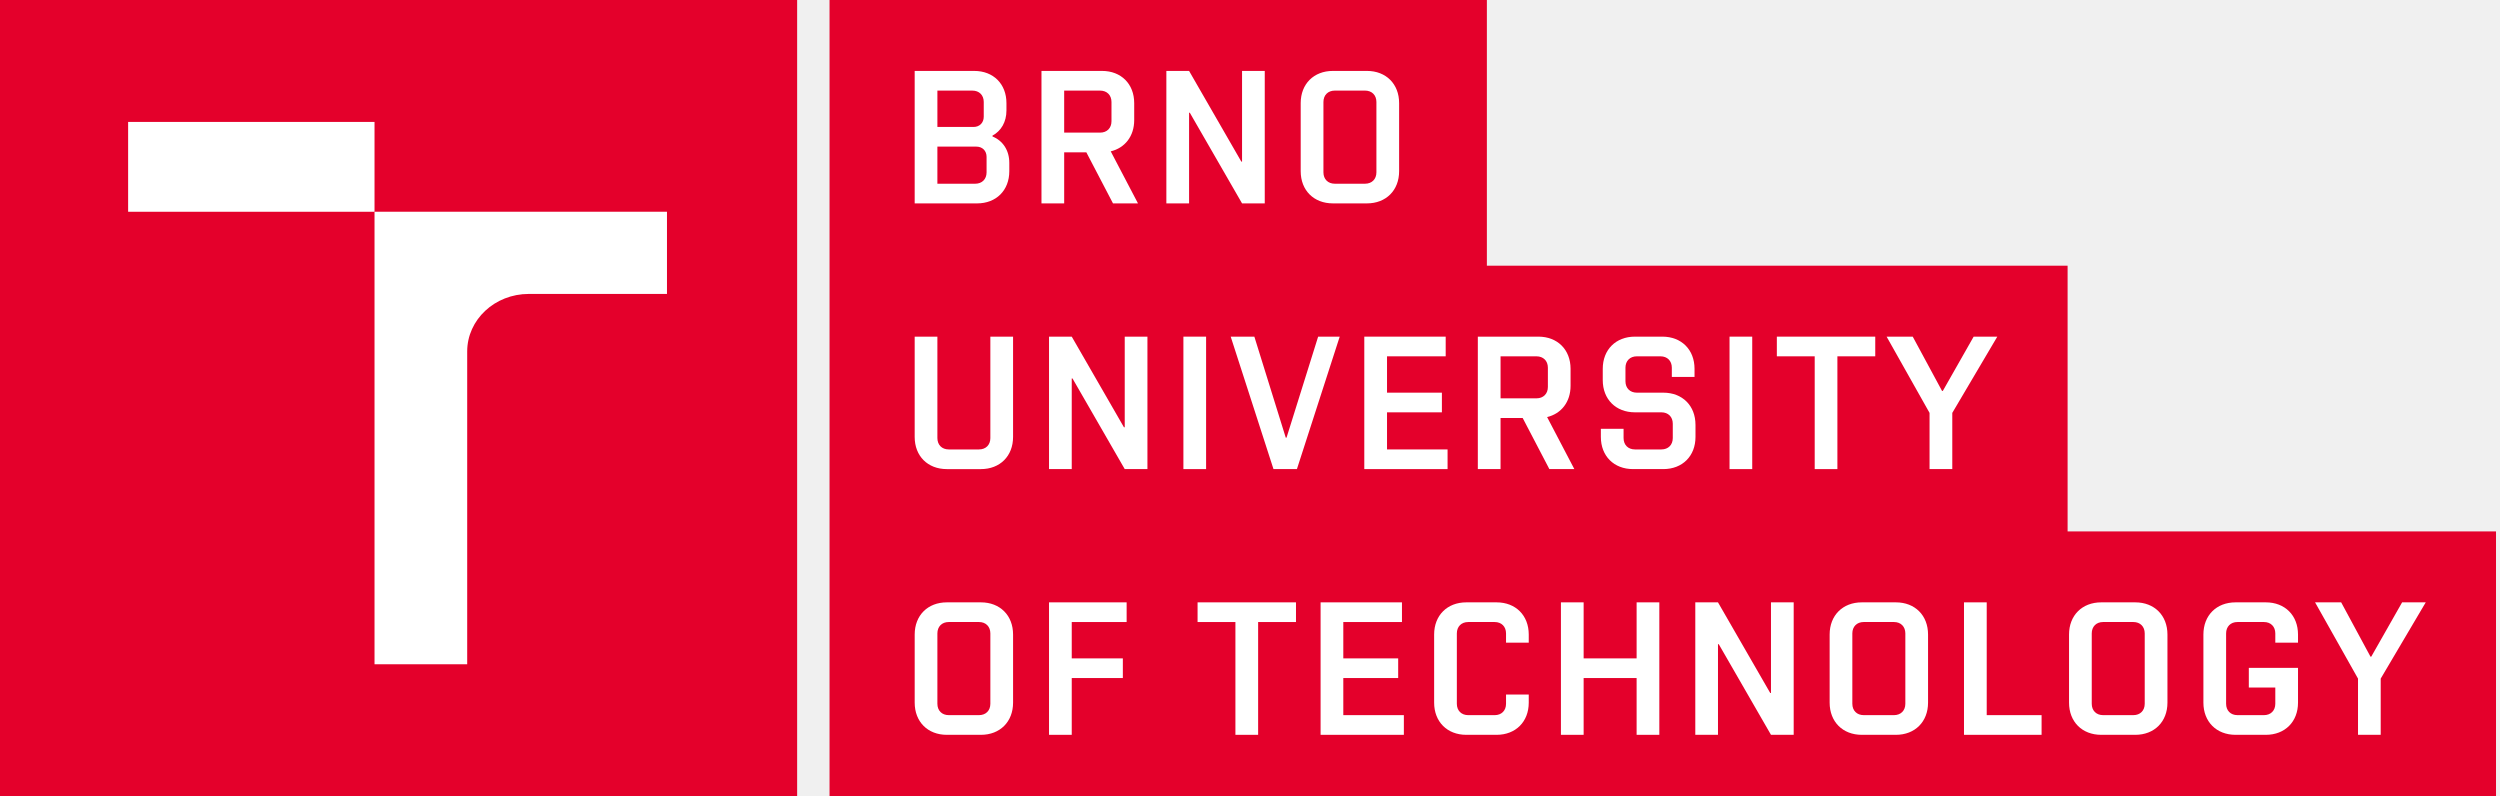
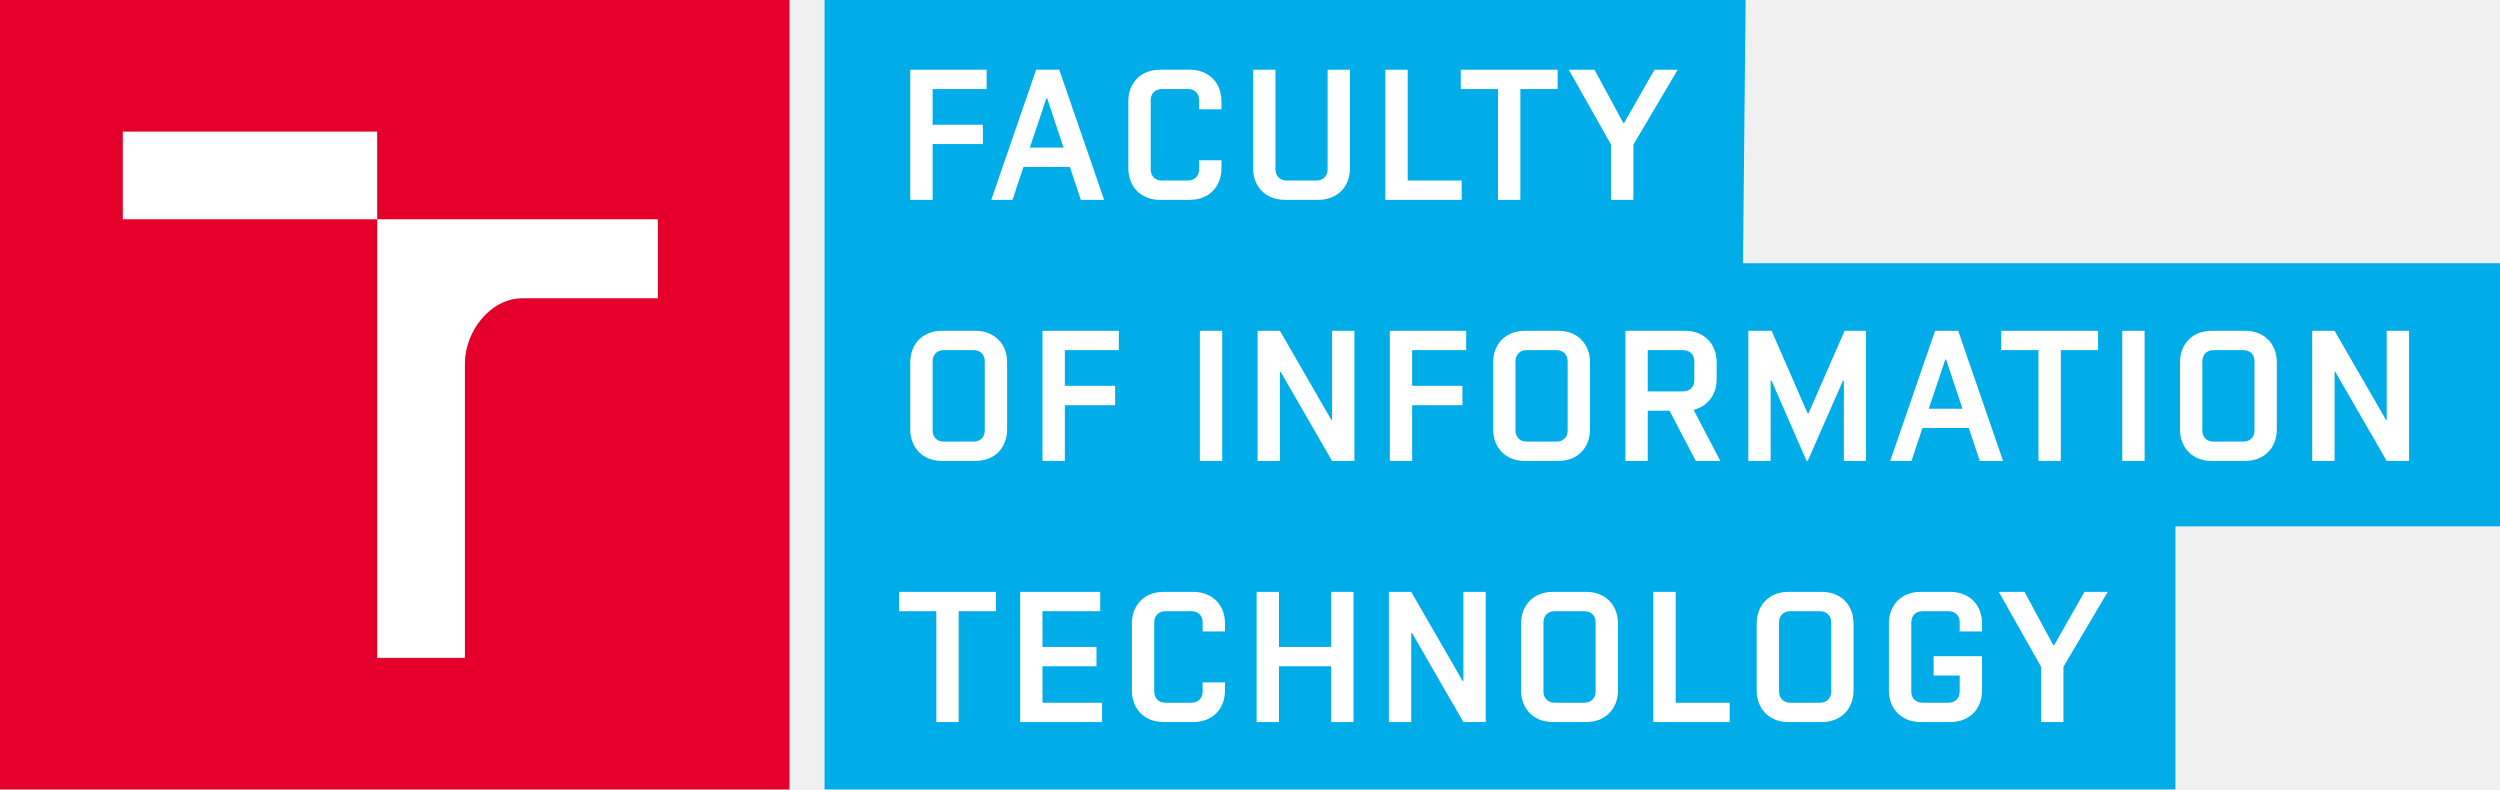
- <svg xmlns="http://www.w3.org/2000/svg" version="1.0" x="0px" y="0px" width="305px" height="97px" viewBox="0 0 305 97" enable-background="new 0 0 305 97" xml:space="preserve">
-   <defs>
- </defs>
-   <text transform="matrix(1 0 0 1 101.2085 91.1211)" fill="#FFFFFF" font-family="'VafleVUT-Regular'" font-size="27.034"> </text>
-   <text transform="matrix(1 0 0 1 109.0503 91.1211)" fill="#FFFFFF" font-family="'VafleVUT-Regular'" font-size="27.034"> </text>
-   <polygon fill="#E4002B" points="252.247,64.833 252.247,32.415 181.398,32.415 181.398,0 101.204,0 101.204,97.25 304.513,97.25   304.513,64.833 252.247,64.833 " />
-   <polygon fill="#E4002B" points="0,97.25 97.251,97.25 97.251,0 0,0 0,97.25 " />
-   <path fill="#FFFFFF" d="M129.829,11.054h4.386c0.832,0,1.386,0.555,1.386,1.386v2.355c0,0.832-0.554,1.385-1.386,1.385h-4.386  V11.054L129.829,11.054z M129.829,18.581h2.703l3.253,6.232h3.049l-3.325-6.348c1.73-0.415,2.864-1.845,2.864-3.808v-2.08  c0-2.332-1.593-3.925-3.925-3.925h-7.388v16.161h2.77V18.581L129.829,18.581z" />
-   <polygon fill="#FFFFFF" points="145.068,13.756 145.158,13.756 151.53,24.813 154.3,24.813 154.3,8.653 151.53,8.653 151.53,19.713   151.439,19.713 145.068,8.653 142.296,8.653 142.296,24.813 145.068,24.813 145.068,13.756 " />
-   <path fill="#FFFFFF" d="M161.459,12.439c0-0.831,0.554-1.386,1.384-1.386h3.696c0.829,0,1.383,0.555,1.383,1.386v8.588  c0,0.833-0.554,1.386-1.383,1.386h-3.696c-0.83,0-1.384-0.552-1.384-1.386V12.439L161.459,12.439z M162.613,24.813h4.154  c2.332,0,3.926-1.592,3.926-3.924v-8.312c0-2.332-1.594-3.925-3.926-3.925h-4.154c-2.334,0-3.928,1.594-3.928,3.925v8.312  C158.686,23.221,160.279,24.813,162.613,24.813L162.613,24.813z" />
-   <path fill="#FFFFFF" d="M114.361,22.413v-4.525h4.755c0.739,0,1.246,0.508,1.246,1.247v1.893c0,0.833-0.553,1.386-1.385,1.386  H114.361L114.361,22.413z M114.361,11.054h4.27c0.833,0,1.386,0.555,1.386,1.386v1.8c0,0.739-0.509,1.249-1.246,1.249h-4.409V11.054  L114.361,11.054z M123.135,20.89v-1.015c0-1.548-0.787-2.702-2.056-3.234v-0.092c1.061-0.577,1.708-1.663,1.708-3.071v-0.9  c0-2.332-1.593-3.925-3.925-3.925h-7.271v16.161h7.617C121.541,24.813,123.135,23.221,123.135,20.89L123.135,20.89z" />
-   <polygon fill="#FFFFFF" points="224.162,57.23 224.162,43.471 228.781,43.471 228.781,41.07 216.775,41.07 216.775,43.471   221.394,43.471 221.394,57.23 224.162,57.23 " />
-   <path fill="#FFFFFF" d="M120.824,53.444c0,0.833-0.552,1.387-1.384,1.387h-3.693c-0.833,0-1.386-0.554-1.386-1.387V41.07h-2.77  V53.31c0,2.329,1.592,3.921,3.922,3.921h4.157c2.332,0,3.924-1.592,3.924-3.921V41.07h-2.771V53.444L120.824,53.444z" />
-   <path fill="#FFFFFF" d="M206.849,51.829c0-2.332-1.592-3.924-3.927-3.924h-3.23c-0.831,0-1.386-0.555-1.386-1.386v-1.664  c0-0.828,0.555-1.384,1.386-1.384h2.887c0.831,0,1.384,0.556,1.384,1.384v1.132h2.77v-0.993c0-2.333-1.593-3.924-3.924-3.924h-3.347  c-2.332,0-3.926,1.592-3.926,3.924v1.385c0,2.332,1.594,3.925,3.926,3.925h3.23c0.832,0,1.387,0.555,1.387,1.386v1.754  c0,0.833-0.555,1.387-1.387,1.387h-3.23c-0.833,0-1.386-0.554-1.386-1.387v-1.131h-2.771v0.996c0,2.329,1.594,3.921,3.926,3.921  h3.692c2.335,0,3.927-1.592,3.927-3.921V51.829L206.849,51.829z" />
-   <polygon fill="#FFFFFF" points="176.374,43.471 176.374,41.07 166.444,41.07 166.444,57.23 176.603,57.23 176.603,54.831   169.217,54.831 169.217,50.305 175.911,50.305 175.911,47.905 169.217,47.905 169.217,43.471 176.374,43.471 " />
-   <polygon fill="#FFFFFF" points="240.786,41.07 237.022,47.695 236.93,47.695 233.353,41.07 230.166,41.07 235.405,50.373   235.405,57.23 238.179,57.23 238.179,50.373 243.671,41.07 240.786,41.07 " />
-   <polygon fill="#FFFFFF" points="213.772,41.07 211.004,41.07 211.004,57.23 213.772,57.23 213.772,41.07 " />
-   <path fill="#FFFFFF" d="M187.455,48.597h-4.387v-5.125h4.387c0.83,0,1.386,0.556,1.386,1.384v2.357  C188.841,48.043,188.285,48.597,187.455,48.597L187.455,48.597z M188.747,50.883c1.733-0.415,2.862-1.848,2.862-3.811v-2.078  c0-2.333-1.594-3.924-3.925-3.924h-7.389v16.16h2.772v-6.233h2.701l3.254,6.233h3.048L188.747,50.883L188.747,50.883z" />
-   <polygon fill="#FFFFFF" points="137.217,52.129 137.123,52.129 130.752,41.07 127.981,41.07 127.981,57.23 130.752,57.23   130.752,46.173 130.845,46.173 137.217,57.23 139.987,57.23 139.987,41.07 137.217,41.07 137.217,52.129 " />
-   <polygon fill="#FFFFFF" points="160.813,41.07 156.956,53.398 156.864,53.398 153.031,41.07 150.146,41.07 155.365,57.23   158.224,57.23 163.445,41.07 160.813,41.07 " />
-   <polygon fill="#FFFFFF" points="147.144,41.07 144.375,41.07 144.375,57.23 147.144,57.23 147.144,41.07 " />
-   <path fill="#FFFFFF" d="M276.432,73.487h-3.692c-2.333,0-3.925,1.592-3.925,3.925v8.311c0,2.332,1.592,3.926,3.925,3.926h3.692  c2.333,0,3.926-1.594,3.926-3.926v-4.246h-6.002v2.401h3.231v1.983c0,0.833-0.554,1.386-1.386,1.386h-3.232  c-0.831,0-1.384-0.553-1.384-1.386v-8.587c0-0.831,0.553-1.387,1.384-1.387h3.232c0.832,0,1.386,0.556,1.386,1.387v1.133h2.771  v-0.995C280.357,75.079,278.765,73.487,276.432,73.487L276.432,73.487z" />
-   <polygon fill="#FFFFFF" points="293.058,73.487 289.291,80.115 289.201,80.115 285.623,73.487 282.438,73.487 287.678,82.791   287.678,89.648 290.446,89.648 290.446,82.791 295.941,73.487 293.058,73.487 " />
-   <polygon fill="#FFFFFF" points="163.883,82.721 170.578,82.721 170.578,80.323 163.883,80.323 163.883,75.888 171.039,75.888   171.039,73.487 161.112,73.487 161.112,89.648 171.271,89.648 171.271,87.247 163.883,87.247 163.883,82.721 " />
-   <polygon fill="#FFFFFF" points="242.379,73.487 239.607,73.487 239.607,89.648 249.073,89.648 249.073,87.247 242.379,87.247   242.379,73.487 " />
-   <path fill="#FFFFFF" d="M182.581,73.487h-3.692c-2.331,0-3.925,1.592-3.925,3.925v8.311c0,2.332,1.594,3.926,3.925,3.926h3.692  c2.333,0,3.926-1.594,3.926-3.926v-0.991h-2.771v1.13c0,0.833-0.553,1.386-1.383,1.386h-3.232c-0.83,0-1.386-0.553-1.386-1.386  v-8.587c0-0.831,0.556-1.387,1.386-1.387h3.232c0.83,0,1.383,0.556,1.383,1.387v1.133h2.771v-0.995  C186.507,75.079,184.914,73.487,182.581,73.487L182.581,73.487z" />
-   <polygon fill="#FFFFFF" points="127.981,89.648 130.752,89.648 130.752,82.721 136.987,82.721 136.987,80.323 130.752,80.323   130.752,75.888 137.449,75.888 137.449,73.487 127.981,73.487 127.981,89.648 " />
-   <path fill="#FFFFFF" d="M232.452,85.861c0,0.833-0.555,1.386-1.386,1.386h-3.694c-0.83,0-1.387-0.553-1.387-1.386v-8.587  c0-0.831,0.557-1.387,1.387-1.387h3.694c0.831,0,1.386,0.556,1.386,1.387V85.861L232.452,85.861z M231.298,73.487h-4.157  c-2.331,0-3.925,1.592-3.925,3.925v8.311c0,2.332,1.594,3.926,3.925,3.926h4.157c2.331,0,3.924-1.594,3.924-3.926v-8.311  C235.222,75.079,233.629,73.487,231.298,73.487L231.298,73.487z" />
-   <polygon fill="#FFFFFF" points="146.104,75.888 150.721,75.888 150.721,89.648 153.492,89.648 153.492,75.888 158.11,75.888   158.11,73.487 146.104,73.487 146.104,75.888 " />
-   <polygon fill="#FFFFFF" points="199.667,80.323 193.203,80.323 193.203,73.487 190.433,73.487 190.433,89.648 193.203,89.648   193.203,82.721 199.667,82.721 199.667,89.648 202.438,89.648 202.438,73.487 199.667,73.487 199.667,80.323 " />
-   <polygon fill="#FFFFFF" points="216.059,84.545 215.968,84.545 209.594,73.487 206.826,73.487 206.826,89.648 209.594,89.648   209.594,78.589 209.687,78.589 216.059,89.648 218.83,89.648 218.83,73.487 216.059,73.487 216.059,84.545 " />
-   <path fill="#FFFFFF" d="M120.824,85.861c0,0.833-0.554,1.386-1.386,1.386h-3.691c-0.833,0-1.386-0.553-1.386-1.386v-8.587  c0-0.831,0.553-1.387,1.386-1.387h3.691c0.832,0,1.386,0.556,1.386,1.387V85.861L120.824,85.861z M119.671,73.487h-4.157  c-2.33,0-3.922,1.592-3.922,3.925v8.311c0,2.332,1.592,3.926,3.922,3.926h4.157c2.332,0,3.924-1.594,3.924-3.926v-8.311  C123.595,75.079,122.002,73.487,119.671,73.487L119.671,73.487z" />
-   <path fill="#FFFFFF" d="M261.656,85.861c0,0.833-0.553,1.386-1.384,1.386h-3.694c-0.832,0-1.385-0.553-1.385-1.386v-8.587  c0-0.831,0.553-1.387,1.385-1.387h3.694c0.831,0,1.384,0.556,1.384,1.387V85.861L261.656,85.861z M260.504,73.487h-4.156  c-2.333,0-3.925,1.592-3.925,3.925v8.311c0,2.332,1.592,3.926,3.925,3.926h4.156c2.33,0,3.925-1.594,3.925-3.926v-8.311  C264.429,75.079,262.834,73.487,260.504,73.487L260.504,73.487z" />
-   <polygon fill="#FFFFFF" points="15.632,14.875 15.632,25.835 45.692,25.835 45.692,14.875 15.632,14.875 " />
-   <path fill="#FFFFFF" d="M45.692,81.037h11.306V42.882c0-3.879,3.366-7.022,7.513-7.022h16.86V25.835H45.692V81.037L45.692,81.037z" />
+ <svg xmlns="http://www.w3.org/2000/svg" id="icon-logo-fit-en--sm" viewBox="0 0 285 90">
+   <path fill="#E4002B" d="M0 90h90V0H0z" />
+   <path fill="#FFF" d="M75 25H43V15H14v10h29v50h10V41.4c0-3.5 2.8-7.4 6.6-7.4H75v-9z" />
+   <path fill="#00ADE9" d="M198.7 30.001L199 0H94v90h154V60.002h37V30.001z" />
+   <path fill="#FFF" d="M193.32 52.548h.001l-2.994-5.723h-2.484v5.722h-2.547V37.71h6.793c2.145 0 3.61 1.462 3.61 3.604v1.908c0 1.801-1.041 3.116-2.632 3.496l3.056 5.83h-2.803zm-5.477-12.635v4.706h4.034c.764 0 1.274-.508 1.274-1.271v-2.162c0-.763-.51-1.273-1.274-1.273h-4.034zm-68.998 12.635h2.547v-6.359h5.733v-2.205h-5.733v-4.071h6.157V37.71h-8.704zm113.54 0h2.548V39.913h4.247V37.71h-11.041v2.203h4.246zm-26.219-5.406h-.085l-4.119-9.432h-2.654v14.838h2.547v-9.136h.107l3.99 9.136h.129l4.012-9.136h.106v9.136h2.526V37.71h-2.442zm-28.514 5.406h-3.821c-2.145 0-3.61-1.462-3.61-3.604v-7.63c0-2.142 1.465-3.604 3.61-3.604h3.82c2.145 0 3.61 1.462 3.61 3.604v7.63c0 2.142-1.465 3.604-3.609 3.604zm-4.883-3.476c0 .762.51 1.272 1.273 1.272h3.399c.764 0 1.272-.51 1.272-1.272v-7.886c0-.763-.508-1.273-1.272-1.273h-3.399c-.764 0-1.273.51-1.273 1.273v7.886zM255.95 37.71h-.001c2.145 0 3.61 1.462 3.61 3.604v7.63c0 2.142-1.465 3.604-3.609 3.604h-3.822c-2.145 0-3.61-1.462-3.61-3.604v-7.63c0-2.142 1.465-3.604 3.61-3.604h3.822zm1.062 11.362v-7.886c0-.763-.509-1.273-1.275-1.273h-3.397c-.764 0-1.272.51-1.272 1.273v7.886c0 .762.508 1.272 1.272 1.272h3.397c.766 0 1.275-.51 1.275-1.272zm15.074-11.362v10.154h-.084l-5.861-10.154h-2.547v14.838h2.547V42.395h.085l5.86 10.153h2.548V37.71zm-52.927 11.085l-1.252 3.752h-2.423l5.118-14.837h2.632l5.118 14.838h-2.654l-1.252-3.753h-5.287zm2.61-7.82l.001-.001-1.89 5.618h3.844l-1.87-5.617h-.085zm20.169-3.265h2.547v14.837h-2.547zm-105.154 0h2.547v14.837h-2.547zm-25.582 0h-.001c2.144 0 3.609 1.462 3.61 3.604v7.63c0 2.142-1.465 3.604-3.609 3.604h-3.822c-2.144 0-3.61-1.462-3.61-3.604v-7.63c0-2.142 1.466-3.604 3.61-3.604h3.822zm1.06 11.362h.001v-7.886c0-.763-.511-1.273-1.275-1.273h-3.397c-.764 0-1.273.51-1.273 1.273v7.886c0 .762.509 1.272 1.273 1.272h3.397c.764 0 1.274-.51 1.274-1.272zm39.595-1.208h-.085l-5.86-10.154h-2.546v14.838h2.546V42.395h.085l5.86 10.153h2.547V37.71h-2.547zm15.286-7.951V37.71h-8.704v14.838h2.547v-6.359h5.732v-2.205h-5.732v-4.071zm16.517-17.129h2.548v-6.295l5.052-8.543h-2.653l-3.461 6.084h-.085l-3.29-6.084h-2.93l4.819 8.543zm-61.696-3.753h-5.286l-1.253 3.752h-2.42l5.117-14.838h2.632l5.117 14.839h-2.655l-1.252-3.753zm-2.674-7.82v-.001l-1.889 5.618h3.842l-1.868-5.617h-.085zm47.345 9.369h-6.158V7.946h-2.548v14.838h8.706zm-20.17 2.204h3.822c2.144 0 3.609-1.463 3.609-3.604V7.946h-2.547v11.362c0 .763-.51 1.272-1.275 1.272h-3.397c-.765 0-1.273-.51-1.273-1.272V7.946h-2.549v11.235c0 2.14 1.466 3.602 3.61 3.602v.001zm-14.225 0h3.397c2.144 0 3.61-1.463 3.61-3.604v-.912h-2.55v1.039c0 .763-.508 1.272-1.273 1.272h-2.972c-.764 0-1.273-.509-1.273-1.272v-7.885c0-.763.509-1.272 1.273-1.272h2.972c.765 0 1.274.509 1.274 1.272v1.04h2.548v-.913c0-2.141-1.465-3.604-3.609-3.604h-3.397c-2.145 0-3.61 1.463-3.61 3.604v7.63c0 2.142 1.465 3.605 3.61 3.605zm-25.921-6.359h5.731v-2.204h-5.731v-4.07h6.156V7.946h-8.706v14.838h2.55zm64.454 6.359h2.549V10.151h4.246V7.946h-11.041v2.205h4.246zm10.064 44.69c2.145 0 3.61 1.463 3.61 3.603v7.632c0 2.142-1.465 3.604-3.61 3.604h-3.82c-2.145 0-3.61-1.462-3.61-3.604v-7.632c0-2.141 1.465-3.603 3.61-3.603h3.82zm1.062 11.361v.001-7.885c0-.765-.509-1.273-1.274-1.273h-3.397c-.765 0-1.274.509-1.274 1.273v7.884c0 .763.509 1.273 1.274 1.273h3.397c.764 0 1.274-.509 1.274-1.273zm9.13-11.361h-2.549v14.838h8.705v-2.204h-6.156zm-24.203 10.154h-.086l-5.86-10.154h-2.546v14.838h2.546V72.158h.087l5.859 10.154h2.548V67.474h-2.548zm55.517-10.154h-3.398c-2.144 0-3.61 1.462-3.61 3.603v7.632c0 2.142 1.466 3.604 3.61 3.604h3.398c2.145 0 3.61-1.462 3.61-3.604v-3.901h-5.52v2.205h2.972v1.822c0 .764-.508 1.273-1.274 1.273h-2.972c-.765 0-1.273-.51-1.273-1.273v-7.884c0-.764.508-1.273 1.273-1.273h2.972c.766 0 1.274.508 1.274 1.273v1.037h2.548v-.911c0-2.14-1.465-3.603-3.61-3.603zm-14.65 0c2.145 0 3.61 1.463 3.61 3.603v7.632c0 2.142-1.465 3.604-3.609 3.604h-3.82c-2.145 0-3.61-1.462-3.61-3.604v-7.632c0-2.141 1.465-3.603 3.609-3.603h3.82zm1.063 11.361v.001-7.885c0-.765-.509-1.273-1.273-1.273h-3.398c-.765 0-1.273.509-1.273 1.273v7.884c0 .763.508 1.273 1.273 1.273h3.398c.764 0 1.273-.509 1.273-1.273zm25.413-5.279h-.087l-3.288-6.082h-2.931l4.82 8.543v6.295h2.548v-6.295l5.052-8.543h-2.653zm-98.129-6.082h-3.397c-2.144 0-3.609 1.462-3.609 3.603v7.632c0 2.142 1.465 3.604 3.61 3.604h3.397c2.144 0 3.609-1.462 3.609-3.604v-.913h-2.548v1.04c0 .763-.51 1.272-1.274 1.272h-2.972c-.764 0-1.274-.51-1.274-1.273v-7.884c0-.764.51-1.273 1.274-1.273h2.972c.764 0 1.274.508 1.274 1.273v1.037h2.548v-.911c0-2.14-1.465-3.603-3.61-3.603zm15.711 6.274h-5.944v-6.274h-2.549v14.838h2.549v-6.359h5.944v6.359h2.548V67.474h-2.548zm-32.907 2.205H125v-2.205h-6.156v-4.07h6.581v-2.204h-9.129v14.838h9.342v-2.204h-6.794zm-16.348-6.275h4.246v12.634h2.548V69.678h4.246v-2.204h-11.04z" />
</svg>
